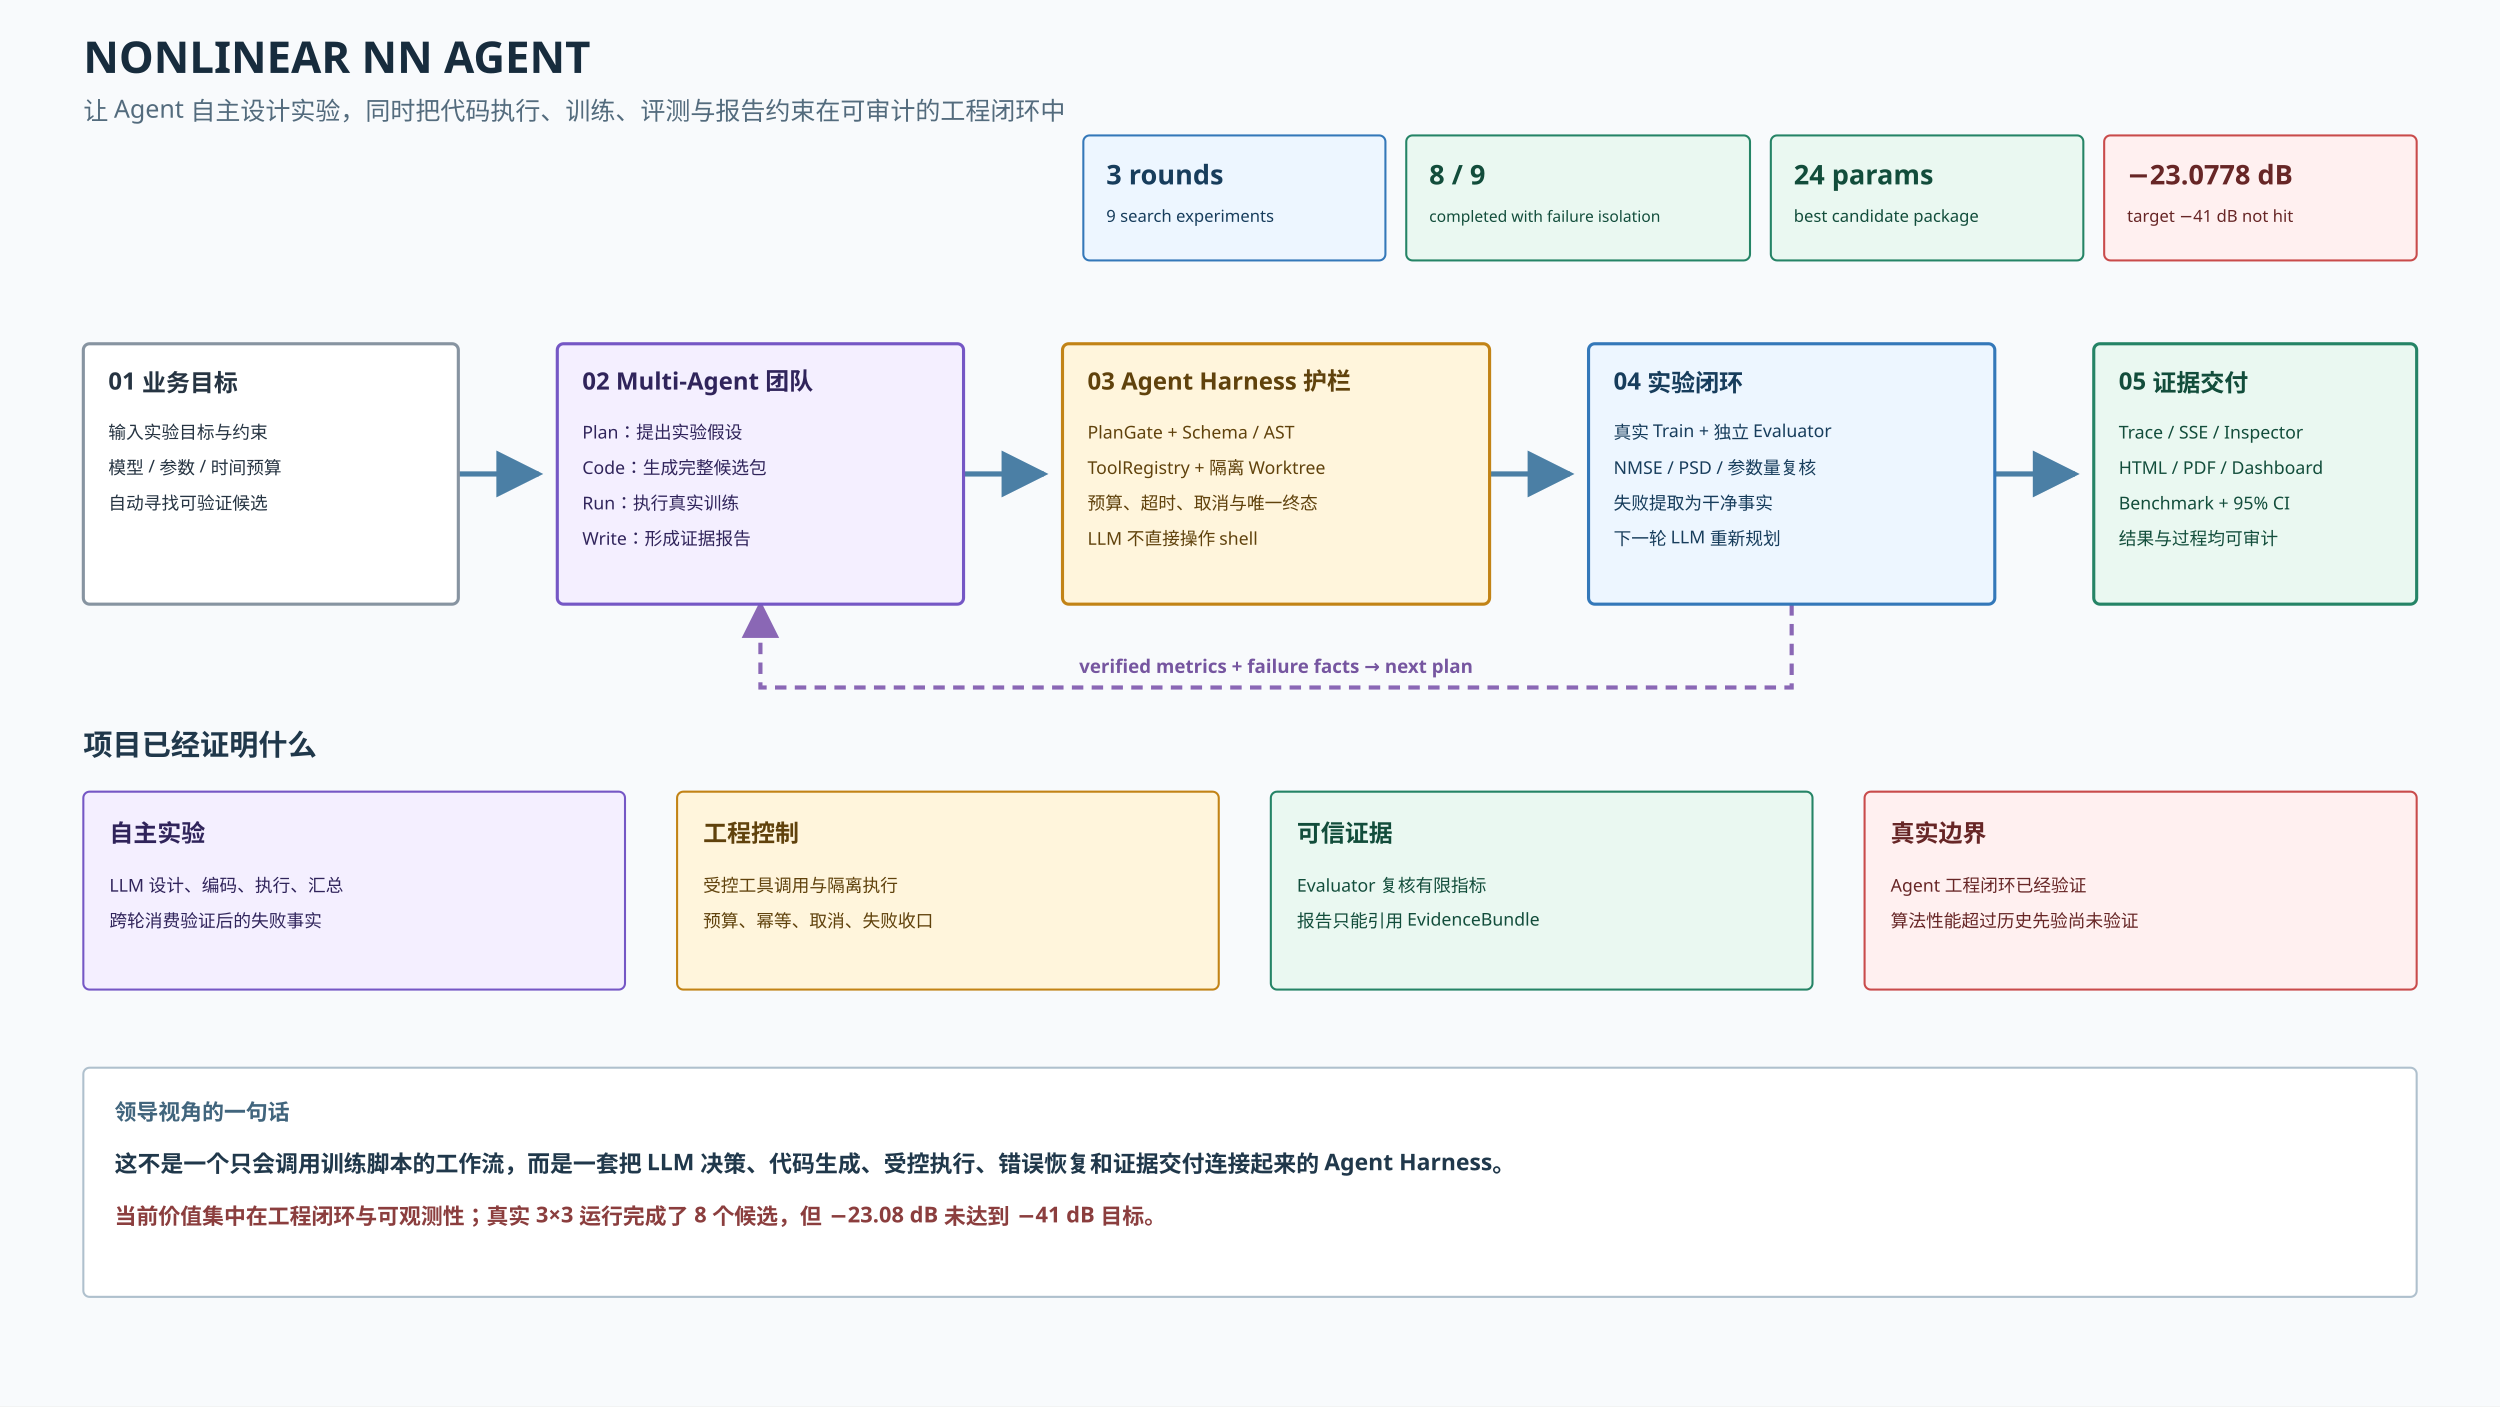
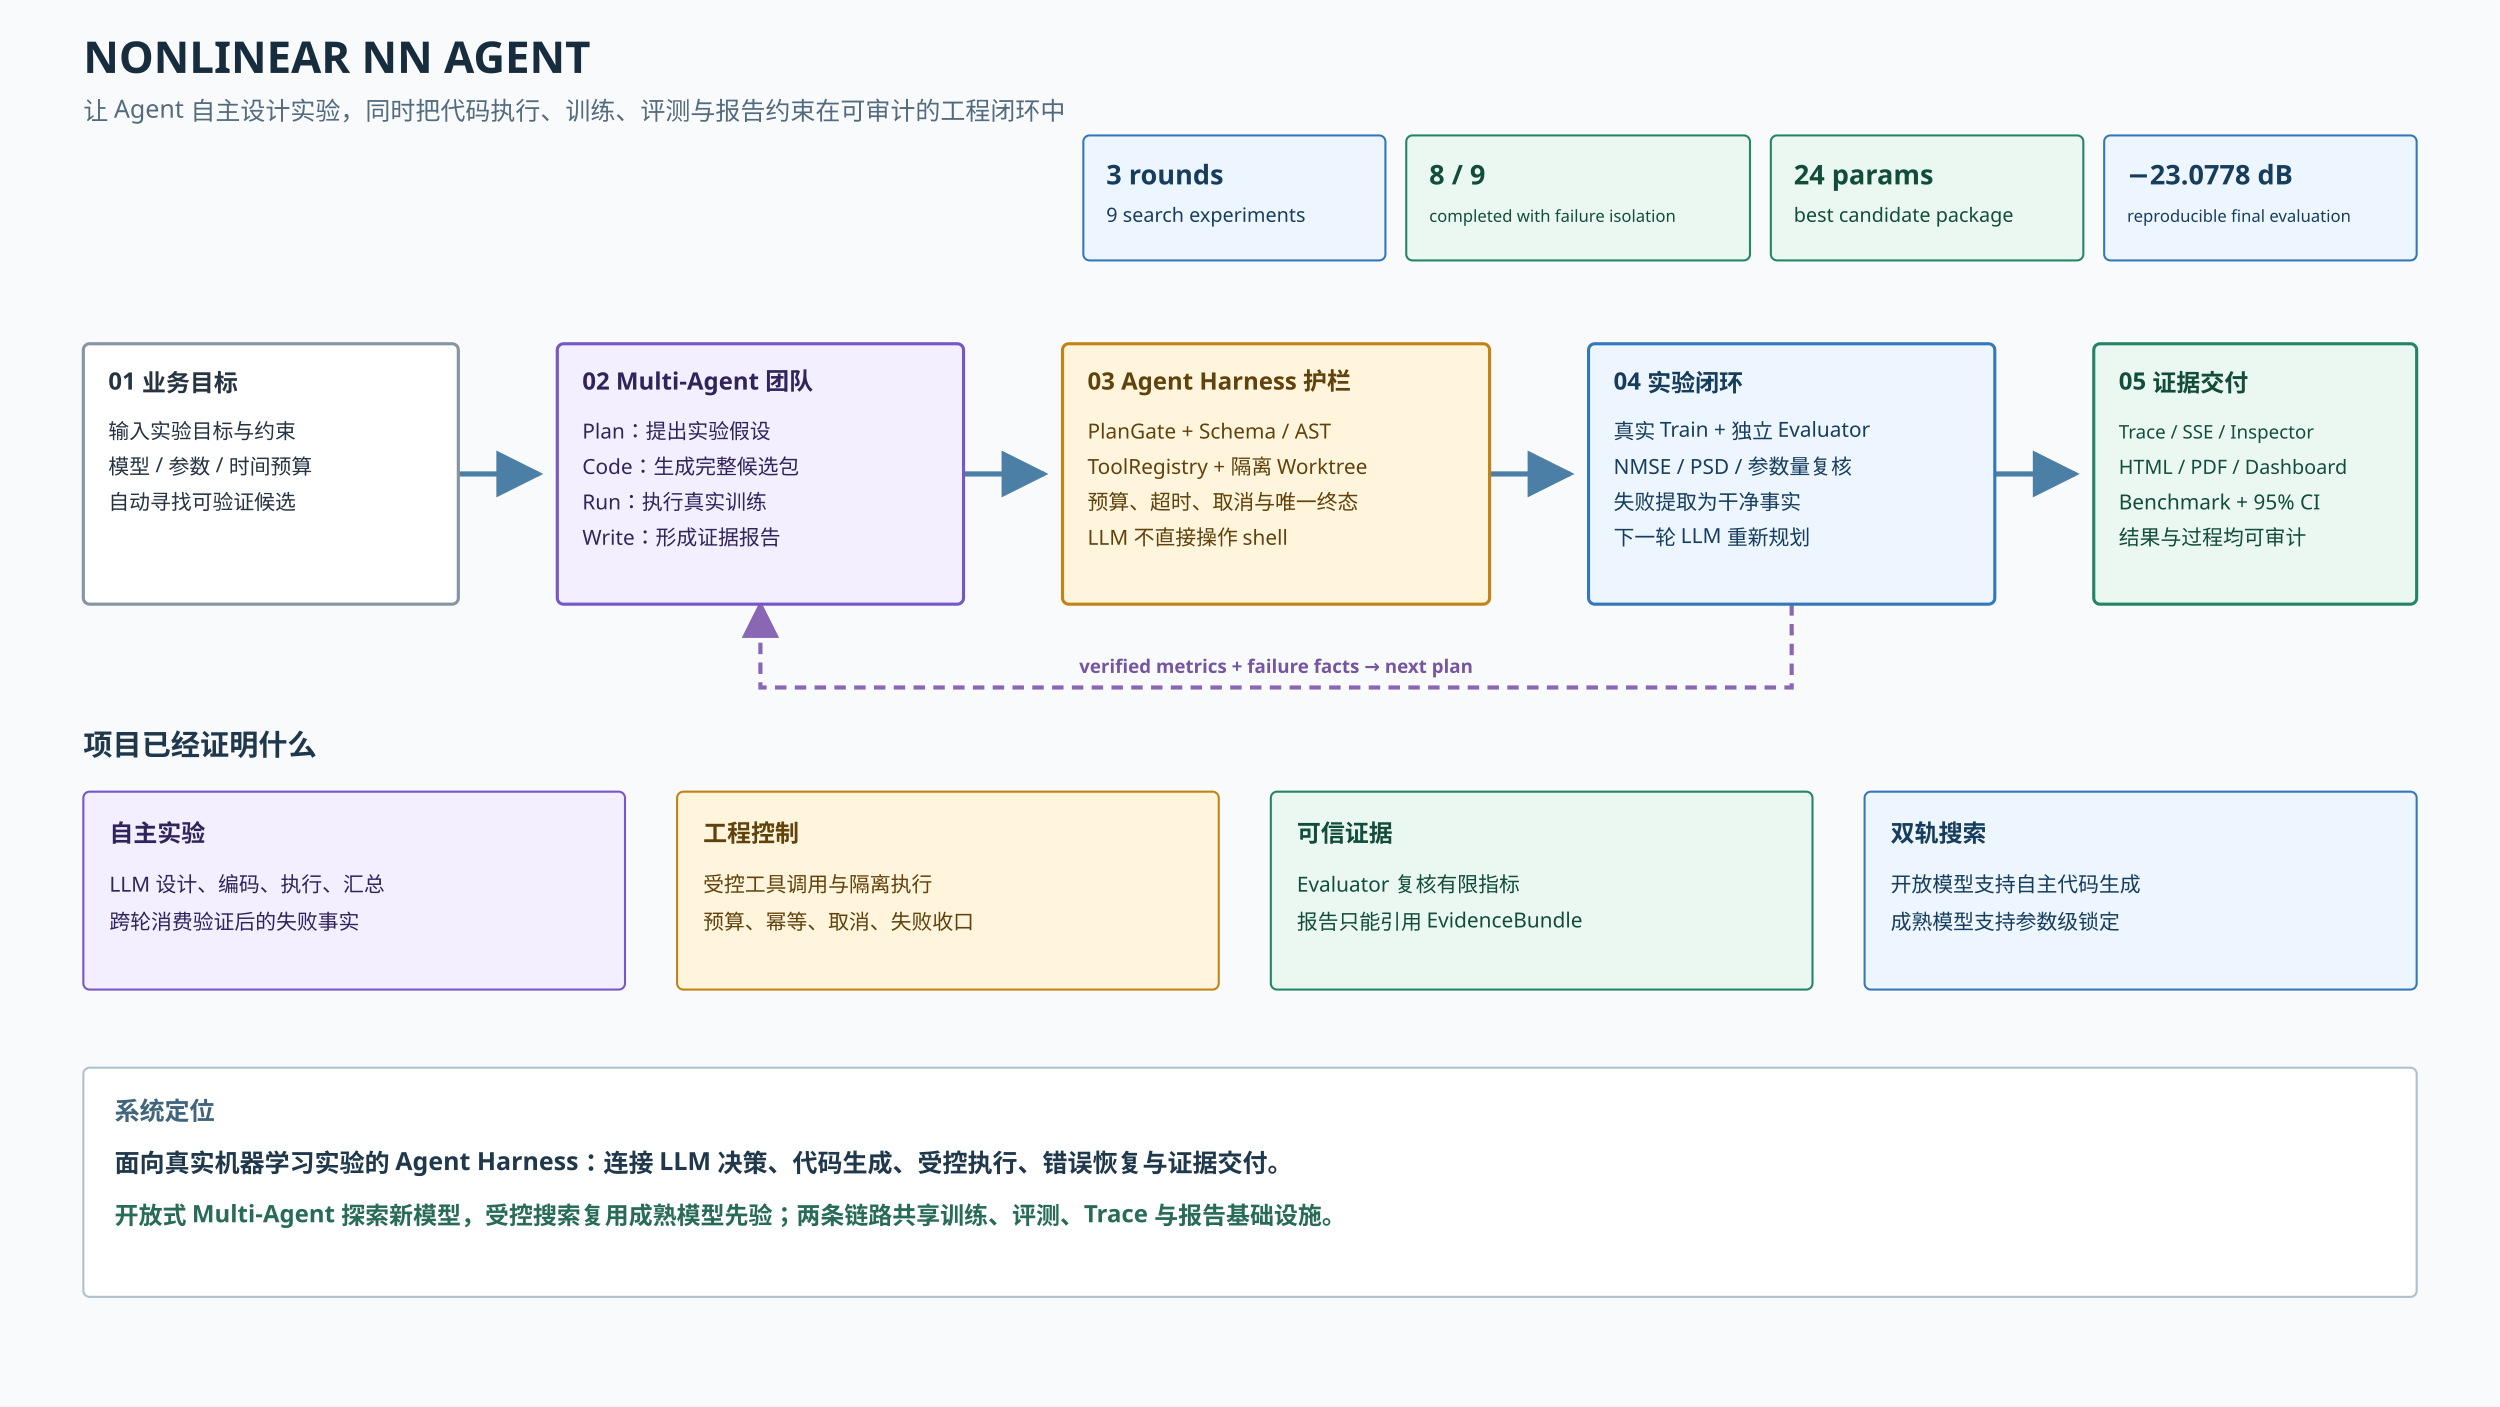
<svg xmlns="http://www.w3.org/2000/svg" width="2400" height="1350" viewBox="0 0 2400 1350">
  <defs>
    <marker id="exec-arrow" viewBox="0 0 10 10" refX="9" refY="5" markerWidth="9" markerHeight="9" orient="auto">
      <path d="M 0 0 L 10 5 L 0 10 z" fill="#4B7FA5" />
    </marker>
    <marker id="exec-loop" viewBox="0 0 10 10" refX="9" refY="5" markerWidth="9" markerHeight="9" orient="auto">
      <path d="M 0 0 L 10 5 L 0 10 z" fill="#8A67B5" />
    </marker>
  </defs>
  <rect width="2400" height="1350" fill="#F8FAFC" />
  <text x="80" y="70" text-anchor="start" font-family="Segoe UI, Microsoft YaHei, sans-serif" font-size="42" font-weight="750" fill="#172C3D">NONLINEAR NN AGENT</text>
  <text x="80" y="115" text-anchor="start" font-family="Segoe UI, Microsoft YaHei, sans-serif" font-size="24" font-weight="400" fill="#536B7D">让 Agent 自主设计实验，同时把代码执行、训练、评测与报告约束在可审计的工程闭环中</text>
  <rect x="1040" y="130" width="290" height="120" rx="6" fill="#EDF6FF" stroke="#3478B9" stroke-width="2" />
  <text x="1062" y="177" text-anchor="start" font-family="Segoe UI, Microsoft YaHei, sans-serif" font-size="26" font-weight="750" fill="#173D5C">3 rounds</text>
-   <text x="1062" y="213" text-anchor="start" font-family="Segoe UI, Microsoft YaHei, sans-serif" font-size="16" font-weight="450" fill="#173D5C">9 search experiments</text>
+   <text x="1062" y="213" text-anchor="start" font-family="Segoe UI, Microsoft YaHei, sans-serif" font-size="19" font-weight="450" fill="#173D5C">9 search experiments</text>
  <rect x="1350" y="130" width="330" height="120" rx="6" fill="#EAF8F1" stroke="#258466" stroke-width="2" />
  <text x="1372" y="177" text-anchor="start" font-family="Segoe UI, Microsoft YaHei, sans-serif" font-size="26" font-weight="750" fill="#124D3B">8 / 9</text>
-   <text x="1372" y="213" text-anchor="start" font-family="Segoe UI, Microsoft YaHei, sans-serif" font-size="15" font-weight="450" fill="#124D3B">completed with failure isolation</text>
+   <text x="1372" y="213" text-anchor="start" font-family="Segoe UI, Microsoft YaHei, sans-serif" font-size="16" font-weight="450" fill="#124D3B">completed with failure isolation</text>
  <rect x="1700" y="130" width="300" height="120" rx="6" fill="#EAF8F1" stroke="#258466" stroke-width="2" />
  <text x="1722" y="177" text-anchor="start" font-family="Segoe UI, Microsoft YaHei, sans-serif" font-size="26" font-weight="750" fill="#124D3B">24 params</text>
-   <text x="1722" y="213" text-anchor="start" font-family="Segoe UI, Microsoft YaHei, sans-serif" font-size="16" font-weight="450" fill="#124D3B">best candidate package</text>
-   <rect x="2020" y="130" width="300" height="120" rx="6" fill="#FFF0F0" stroke="#C94B4B" stroke-width="2" />
-   <text x="2042" y="177" text-anchor="start" font-family="Segoe UI, Microsoft YaHei, sans-serif" font-size="26" font-weight="750" fill="#672626">−23.0778 dB</text>
-   <text x="2042" y="213" text-anchor="start" font-family="Segoe UI, Microsoft YaHei, sans-serif" font-size="16" font-weight="450" fill="#672626">target −41 dB not hit</text>
+   <text x="1722" y="213" text-anchor="start" font-family="Segoe UI, Microsoft YaHei, sans-serif" font-size="19" font-weight="450" fill="#124D3B">best candidate package</text>
+   <rect x="2020" y="130" width="300" height="120" rx="6" fill="#EDF6FF" stroke="#3478B9" stroke-width="2" />
+   <text x="2042" y="177" text-anchor="start" font-family="Segoe UI, Microsoft YaHei, sans-serif" font-size="26" font-weight="750" fill="#173D5C">−23.0778 dB</text>
+   <text x="2042" y="213" text-anchor="start" font-family="Segoe UI, Microsoft YaHei, sans-serif" font-size="16" font-weight="450" fill="#173D5C">reproducible final evaluation</text>
  <line x1="440" y1="455" x2="517" y2="455" stroke="#4B7FA5" stroke-width="5" marker-end="url(#exec-arrow)" />
  <line x1="925" y1="455" x2="1002" y2="455" stroke="#4B7FA5" stroke-width="5" marker-end="url(#exec-arrow)" />
  <line x1="1430" y1="455" x2="1507" y2="455" stroke="#4B7FA5" stroke-width="5" marker-end="url(#exec-arrow)" />
  <line x1="1915" y1="455" x2="1992" y2="455" stroke="#4B7FA5" stroke-width="5" marker-end="url(#exec-arrow)" />
  <polyline points="1720,580 1720,660 730,660 730,580" fill="none" stroke="#8A67B5" stroke-width="4" stroke-dasharray="11 8" marker-end="url(#exec-loop)" />
  <text x="1225" y="646" text-anchor="middle" font-family="Segoe UI, Microsoft YaHei, sans-serif" font-size="18" font-weight="650" fill="#7656A0">verified metrics + failure facts → next plan</text>
  <rect x="80" y="330" width="360" height="250" rx="6" fill="#FFFFFF" stroke="#8794A1" stroke-width="3" />
  <text x="104" y="374" text-anchor="start" font-family="Segoe UI, Microsoft YaHei, sans-serif" font-size="23" font-weight="750" fill="#263442">01 业务目标</text>
-   <text x="104" y="421" text-anchor="start" font-family="Segoe UI, Microsoft YaHei, sans-serif" font-size="17" font-weight="450" fill="#263442">输入实验目标与约束</text>
-   <text x="104" y="455" text-anchor="start" font-family="Segoe UI, Microsoft YaHei, sans-serif" font-size="17" font-weight="450" fill="#263442">模型 / 参数 / 时间预算</text>
-   <text x="104" y="489" text-anchor="start" font-family="Segoe UI, Microsoft YaHei, sans-serif" font-size="17" font-weight="450" fill="#263442">自动寻找可验证候选</text>
+   <text x="104" y="421" text-anchor="start" font-family="Segoe UI, Microsoft YaHei, sans-serif" font-size="20" font-weight="450" fill="#263442">输入实验目标与约束</text>
+   <text x="104" y="455" text-anchor="start" font-family="Segoe UI, Microsoft YaHei, sans-serif" font-size="20" font-weight="450" fill="#263442">模型 / 参数 / 时间预算</text>
+   <text x="104" y="489" text-anchor="start" font-family="Segoe UI, Microsoft YaHei, sans-serif" font-size="20" font-weight="450" fill="#263442">自动寻找可验证候选</text>
  <rect x="535" y="330" width="390" height="250" rx="6" fill="#F4EFFF" stroke="#7557C5" stroke-width="3" />
  <text x="559" y="374" text-anchor="start" font-family="Segoe UI, Microsoft YaHei, sans-serif" font-size="23" font-weight="750" fill="#30245B">02 Multi-Agent 团队</text>
-   <text x="559" y="421" text-anchor="start" font-family="Segoe UI, Microsoft YaHei, sans-serif" font-size="17" font-weight="450" fill="#30245B">Plan：提出实验假设</text>
-   <text x="559" y="455" text-anchor="start" font-family="Segoe UI, Microsoft YaHei, sans-serif" font-size="17" font-weight="450" fill="#30245B">Code：生成完整候选包</text>
-   <text x="559" y="489" text-anchor="start" font-family="Segoe UI, Microsoft YaHei, sans-serif" font-size="17" font-weight="450" fill="#30245B">Run：执行真实训练</text>
-   <text x="559" y="523" text-anchor="start" font-family="Segoe UI, Microsoft YaHei, sans-serif" font-size="17" font-weight="450" fill="#30245B">Write：形成证据报告</text>
+   <text x="559" y="421" text-anchor="start" font-family="Segoe UI, Microsoft YaHei, sans-serif" font-size="20" font-weight="450" fill="#30245B">Plan：提出实验假设</text>
+   <text x="559" y="455" text-anchor="start" font-family="Segoe UI, Microsoft YaHei, sans-serif" font-size="20" font-weight="450" fill="#30245B">Code：生成完整候选包</text>
+   <text x="559" y="489" text-anchor="start" font-family="Segoe UI, Microsoft YaHei, sans-serif" font-size="20" font-weight="450" fill="#30245B">Run：执行真实训练</text>
+   <text x="559" y="523" text-anchor="start" font-family="Segoe UI, Microsoft YaHei, sans-serif" font-size="20" font-weight="450" fill="#30245B">Write：形成证据报告</text>
  <rect x="1020" y="330" width="410" height="250" rx="6" fill="#FFF5DC" stroke="#C28316" stroke-width="3" />
  <text x="1044" y="374" text-anchor="start" font-family="Segoe UI, Microsoft YaHei, sans-serif" font-size="23" font-weight="750" fill="#60420C">03 Agent Harness 护栏</text>
-   <text x="1044" y="421" text-anchor="start" font-family="Segoe UI, Microsoft YaHei, sans-serif" font-size="17" font-weight="450" fill="#60420C">PlanGate + Schema / AST</text>
-   <text x="1044" y="455" text-anchor="start" font-family="Segoe UI, Microsoft YaHei, sans-serif" font-size="17" font-weight="450" fill="#60420C">ToolRegistry + 隔离 Worktree</text>
-   <text x="1044" y="489" text-anchor="start" font-family="Segoe UI, Microsoft YaHei, sans-serif" font-size="17" font-weight="450" fill="#60420C">预算、超时、取消与唯一终态</text>
-   <text x="1044" y="523" text-anchor="start" font-family="Segoe UI, Microsoft YaHei, sans-serif" font-size="17" font-weight="450" fill="#60420C">LLM 不直接操作 shell</text>
+   <text x="1044" y="421" text-anchor="start" font-family="Segoe UI, Microsoft YaHei, sans-serif" font-size="20" font-weight="450" fill="#60420C">PlanGate + Schema / AST</text>
+   <text x="1044" y="455" text-anchor="start" font-family="Segoe UI, Microsoft YaHei, sans-serif" font-size="20" font-weight="450" fill="#60420C">ToolRegistry + 隔离 Worktree</text>
+   <text x="1044" y="489" text-anchor="start" font-family="Segoe UI, Microsoft YaHei, sans-serif" font-size="20" font-weight="450" fill="#60420C">预算、超时、取消与唯一终态</text>
+   <text x="1044" y="523" text-anchor="start" font-family="Segoe UI, Microsoft YaHei, sans-serif" font-size="20" font-weight="450" fill="#60420C">LLM 不直接操作 shell</text>
  <rect x="1525" y="330" width="390" height="250" rx="6" fill="#EDF6FF" stroke="#3478B9" stroke-width="3" />
  <text x="1549" y="374" text-anchor="start" font-family="Segoe UI, Microsoft YaHei, sans-serif" font-size="23" font-weight="750" fill="#173D5C">04 实验闭环</text>
-   <text x="1549" y="421" text-anchor="start" font-family="Segoe UI, Microsoft YaHei, sans-serif" font-size="17" font-weight="450" fill="#173D5C">真实 Train + 独立 Evaluator</text>
-   <text x="1549" y="455" text-anchor="start" font-family="Segoe UI, Microsoft YaHei, sans-serif" font-size="17" font-weight="450" fill="#173D5C">NMSE / PSD / 参数量复核</text>
-   <text x="1549" y="489" text-anchor="start" font-family="Segoe UI, Microsoft YaHei, sans-serif" font-size="17" font-weight="450" fill="#173D5C">失败提取为干净事实</text>
-   <text x="1549" y="523" text-anchor="start" font-family="Segoe UI, Microsoft YaHei, sans-serif" font-size="17" font-weight="450" fill="#173D5C">下一轮 LLM 重新规划</text>
+   <text x="1549" y="421" text-anchor="start" font-family="Segoe UI, Microsoft YaHei, sans-serif" font-size="20" font-weight="450" fill="#173D5C">真实 Train + 独立 Evaluator</text>
+   <text x="1549" y="455" text-anchor="start" font-family="Segoe UI, Microsoft YaHei, sans-serif" font-size="20" font-weight="450" fill="#173D5C">NMSE / PSD / 参数量复核</text>
+   <text x="1549" y="489" text-anchor="start" font-family="Segoe UI, Microsoft YaHei, sans-serif" font-size="20" font-weight="450" fill="#173D5C">失败提取为干净事实</text>
+   <text x="1549" y="523" text-anchor="start" font-family="Segoe UI, Microsoft YaHei, sans-serif" font-size="20" font-weight="450" fill="#173D5C">下一轮 LLM 重新规划</text>
  <rect x="2010" y="330" width="310" height="250" rx="6" fill="#EAF8F1" stroke="#258466" stroke-width="3" />
  <text x="2034" y="374" text-anchor="start" font-family="Segoe UI, Microsoft YaHei, sans-serif" font-size="23" font-weight="750" fill="#124D3B">05 证据交付</text>
-   <text x="2034" y="421" text-anchor="start" font-family="Segoe UI, Microsoft YaHei, sans-serif" font-size="17" font-weight="450" fill="#124D3B">Trace / SSE / Inspector</text>
-   <text x="2034" y="455" text-anchor="start" font-family="Segoe UI, Microsoft YaHei, sans-serif" font-size="17" font-weight="450" fill="#124D3B">HTML / PDF / Dashboard</text>
-   <text x="2034" y="489" text-anchor="start" font-family="Segoe UI, Microsoft YaHei, sans-serif" font-size="17" font-weight="450" fill="#124D3B">Benchmark + 95% CI</text>
-   <text x="2034" y="523" text-anchor="start" font-family="Segoe UI, Microsoft YaHei, sans-serif" font-size="17" font-weight="450" fill="#124D3B">结果与过程均可审计</text>
+   <text x="2034" y="421" text-anchor="start" font-family="Segoe UI, Microsoft YaHei, sans-serif" font-size="18" font-weight="450" fill="#124D3B">Trace / SSE / Inspector</text>
+   <text x="2034" y="455" text-anchor="start" font-family="Segoe UI, Microsoft YaHei, sans-serif" font-size="19" font-weight="450" fill="#124D3B">HTML / PDF / Dashboard</text>
+   <text x="2034" y="489" text-anchor="start" font-family="Segoe UI, Microsoft YaHei, sans-serif" font-size="20" font-weight="450" fill="#124D3B">Benchmark + 95% CI</text>
+   <text x="2034" y="523" text-anchor="start" font-family="Segoe UI, Microsoft YaHei, sans-serif" font-size="20" font-weight="450" fill="#124D3B">结果与过程均可审计</text>
  <text x="80" y="725" text-anchor="start" font-family="Segoe UI, Microsoft YaHei, sans-serif" font-size="28" font-weight="750" fill="#20384B">项目已经证明什么</text>
  <rect x="80" y="760" width="520" height="190" rx="6" fill="#F4EFFF" stroke="#7557C5" stroke-width="2" />
  <text x="105" y="808" text-anchor="start" font-family="Segoe UI, Microsoft YaHei, sans-serif" font-size="23" font-weight="750" fill="#30245B">自主实验</text>
-   <text x="105" y="856" text-anchor="start" font-family="Segoe UI, Microsoft YaHei, sans-serif" font-size="17" font-weight="450" fill="#30245B">LLM 设计、编码、执行、汇总</text>
-   <text x="105" y="890" text-anchor="start" font-family="Segoe UI, Microsoft YaHei, sans-serif" font-size="17" font-weight="450" fill="#30245B">跨轮消费验证后的失败事实</text>
+   <text x="105" y="856" text-anchor="start" font-family="Segoe UI, Microsoft YaHei, sans-serif" font-size="20" font-weight="450" fill="#30245B">LLM 设计、编码、执行、汇总</text>
+   <text x="105" y="892" text-anchor="start" font-family="Segoe UI, Microsoft YaHei, sans-serif" font-size="20" font-weight="450" fill="#30245B">跨轮消费验证后的失败事实</text>
  <rect x="650" y="760" width="520" height="190" rx="6" fill="#FFF5DC" stroke="#C28316" stroke-width="2" />
  <text x="675" y="808" text-anchor="start" font-family="Segoe UI, Microsoft YaHei, sans-serif" font-size="23" font-weight="750" fill="#60420C">工程控制</text>
-   <text x="675" y="856" text-anchor="start" font-family="Segoe UI, Microsoft YaHei, sans-serif" font-size="17" font-weight="450" fill="#60420C">受控工具调用与隔离执行</text>
-   <text x="675" y="890" text-anchor="start" font-family="Segoe UI, Microsoft YaHei, sans-serif" font-size="17" font-weight="450" fill="#60420C">预算、幂等、取消、失败收口</text>
+   <text x="675" y="856" text-anchor="start" font-family="Segoe UI, Microsoft YaHei, sans-serif" font-size="20" font-weight="450" fill="#60420C">受控工具调用与隔离执行</text>
+   <text x="675" y="892" text-anchor="start" font-family="Segoe UI, Microsoft YaHei, sans-serif" font-size="20" font-weight="450" fill="#60420C">预算、幂等、取消、失败收口</text>
  <rect x="1220" y="760" width="520" height="190" rx="6" fill="#EAF8F1" stroke="#258466" stroke-width="2" />
  <text x="1245" y="808" text-anchor="start" font-family="Segoe UI, Microsoft YaHei, sans-serif" font-size="23" font-weight="750" fill="#124D3B">可信证据</text>
-   <text x="1245" y="856" text-anchor="start" font-family="Segoe UI, Microsoft YaHei, sans-serif" font-size="17" font-weight="450" fill="#124D3B">Evaluator 复核有限指标</text>
-   <text x="1245" y="890" text-anchor="start" font-family="Segoe UI, Microsoft YaHei, sans-serif" font-size="17" font-weight="450" fill="#124D3B">报告只能引用 EvidenceBundle</text>
-   <rect x="1790" y="760" width="530" height="190" rx="6" fill="#FFF0F0" stroke="#C94B4B" stroke-width="2" />
-   <text x="1815" y="808" text-anchor="start" font-family="Segoe UI, Microsoft YaHei, sans-serif" font-size="23" font-weight="750" fill="#672626">真实边界</text>
-   <text x="1815" y="856" text-anchor="start" font-family="Segoe UI, Microsoft YaHei, sans-serif" font-size="17" font-weight="450" fill="#672626">Agent 工程闭环已经验证</text>
-   <text x="1815" y="890" text-anchor="start" font-family="Segoe UI, Microsoft YaHei, sans-serif" font-size="17" font-weight="450" fill="#672626">算法性能超过历史先验尚未验证</text>
+   <text x="1245" y="856" text-anchor="start" font-family="Segoe UI, Microsoft YaHei, sans-serif" font-size="20" font-weight="450" fill="#124D3B">Evaluator 复核有限指标</text>
+   <text x="1245" y="892" text-anchor="start" font-family="Segoe UI, Microsoft YaHei, sans-serif" font-size="20" font-weight="450" fill="#124D3B">报告只能引用 EvidenceBundle</text>
+   <rect x="1790" y="760" width="530" height="190" rx="6" fill="#EDF6FF" stroke="#3478B9" stroke-width="2" />
+   <text x="1815" y="808" text-anchor="start" font-family="Segoe UI, Microsoft YaHei, sans-serif" font-size="23" font-weight="750" fill="#173D5C">双轨搜索</text>
+   <text x="1815" y="856" text-anchor="start" font-family="Segoe UI, Microsoft YaHei, sans-serif" font-size="20" font-weight="450" fill="#173D5C">开放模型支持自主代码生成</text>
+   <text x="1815" y="892" text-anchor="start" font-family="Segoe UI, Microsoft YaHei, sans-serif" font-size="20" font-weight="450" fill="#173D5C">成熟模型支持参数级锁定</text>
  <rect x="80" y="1025" width="2240" height="220" rx="6" fill="#FFFFFF" stroke="#AFC0CD" stroke-width="2" />
-   <text x="110" y="1075" text-anchor="start" font-family="Segoe UI, Microsoft YaHei, sans-serif" font-size="21" font-weight="700" fill="#41657D">领导视角的一句话</text>
-   <text x="110" y="1125" text-anchor="start" font-family="Segoe UI, Microsoft YaHei, sans-serif" font-size="22" font-weight="600" fill="#20384B">这不是一个只会调用训练脚本的工作流，而是一套把 LLM 决策、代码生成、受控执行、错误恢复和证据交付连接起来的 Agent Harness。</text>
-   <text x="110" y="1175" text-anchor="start" font-family="Segoe UI, Microsoft YaHei, sans-serif" font-size="21" font-weight="550" fill="#8B3E3E">当前价值集中在工程闭环与可观测性；真实 3×3 运行完成了 8 个候选，但 −23.08 dB 未达到 −41 dB 目标。</text>
+   <text x="110" y="1075" text-anchor="start" font-family="Segoe UI, Microsoft YaHei, sans-serif" font-size="24" font-weight="700" fill="#41657D">系统定位</text>
+   <text x="110" y="1125" text-anchor="start" font-family="Segoe UI, Microsoft YaHei, sans-serif" font-size="24" font-weight="600" fill="#20384B">面向真实机器学习实验的 Agent Harness：连接 LLM 决策、代码生成、受控执行、错误恢复与证据交付。</text>
+   <text x="110" y="1175" text-anchor="start" font-family="Segoe UI, Microsoft YaHei, sans-serif" font-size="23" font-weight="600" fill="#286B57">开放式 Multi-Agent 探索新模型，受控搜索复用成熟模型先验；两条链路共享训练、评测、Trace 与报告基础设施。</text>
</svg>
